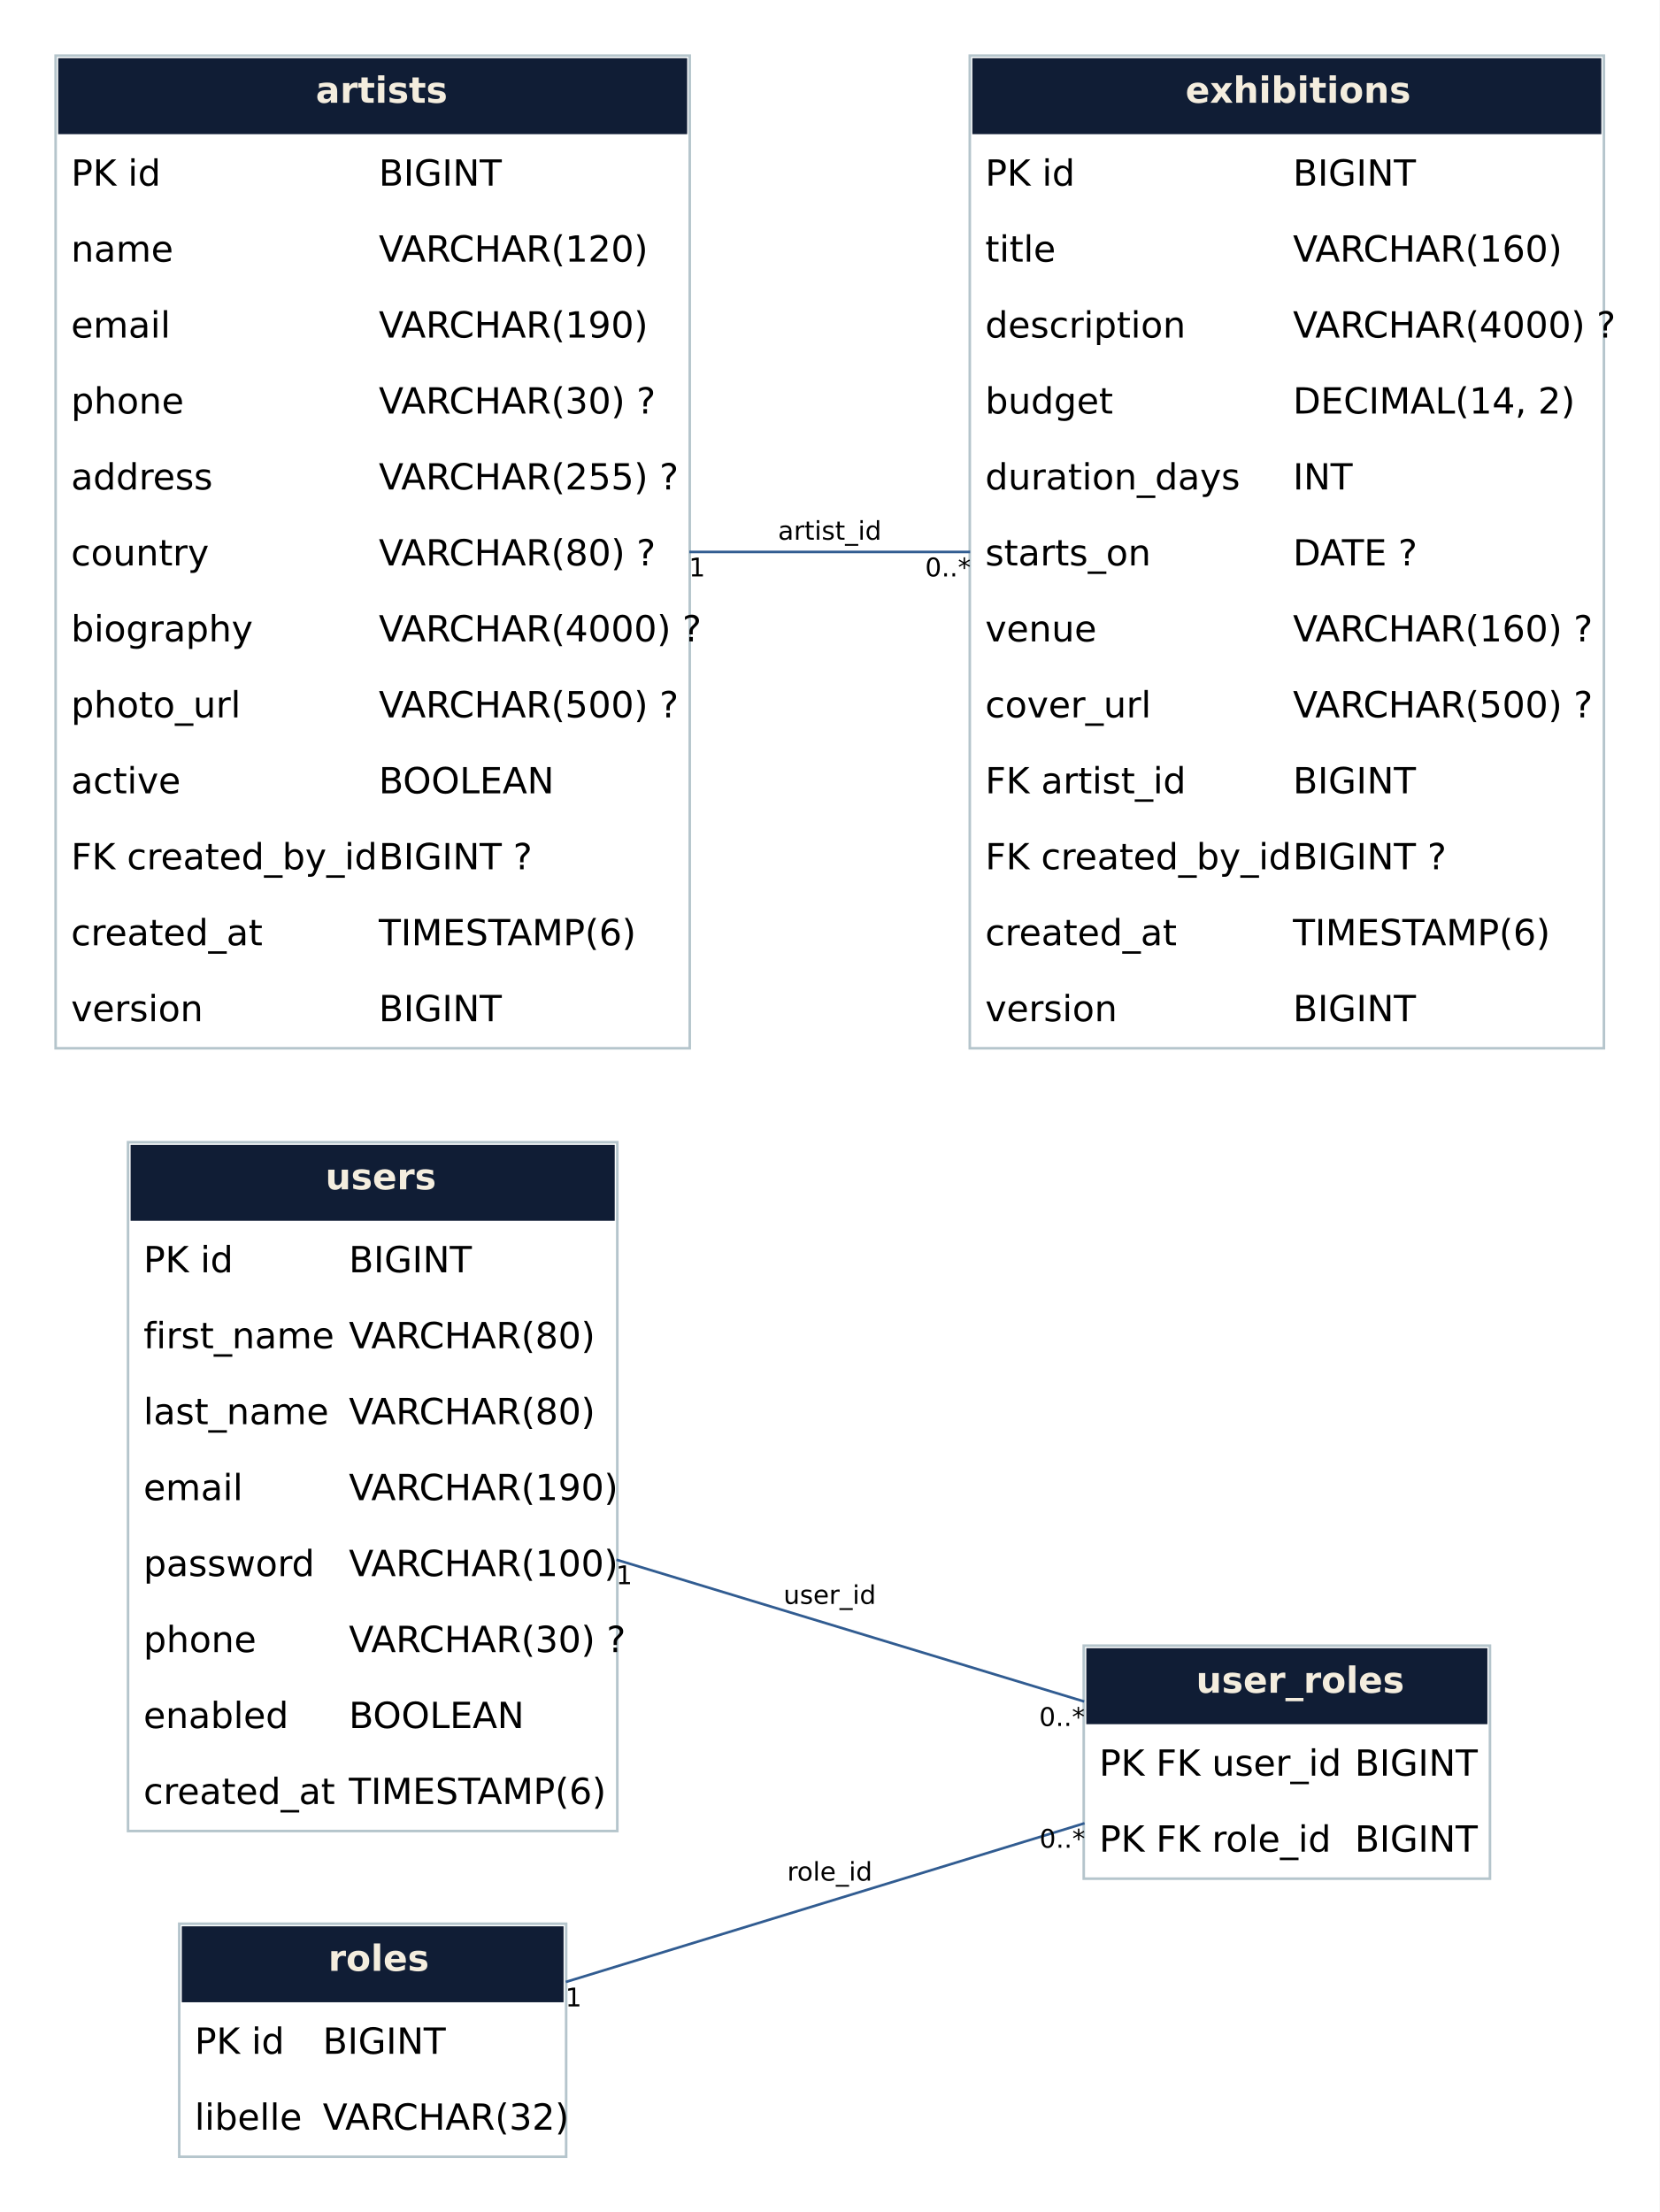
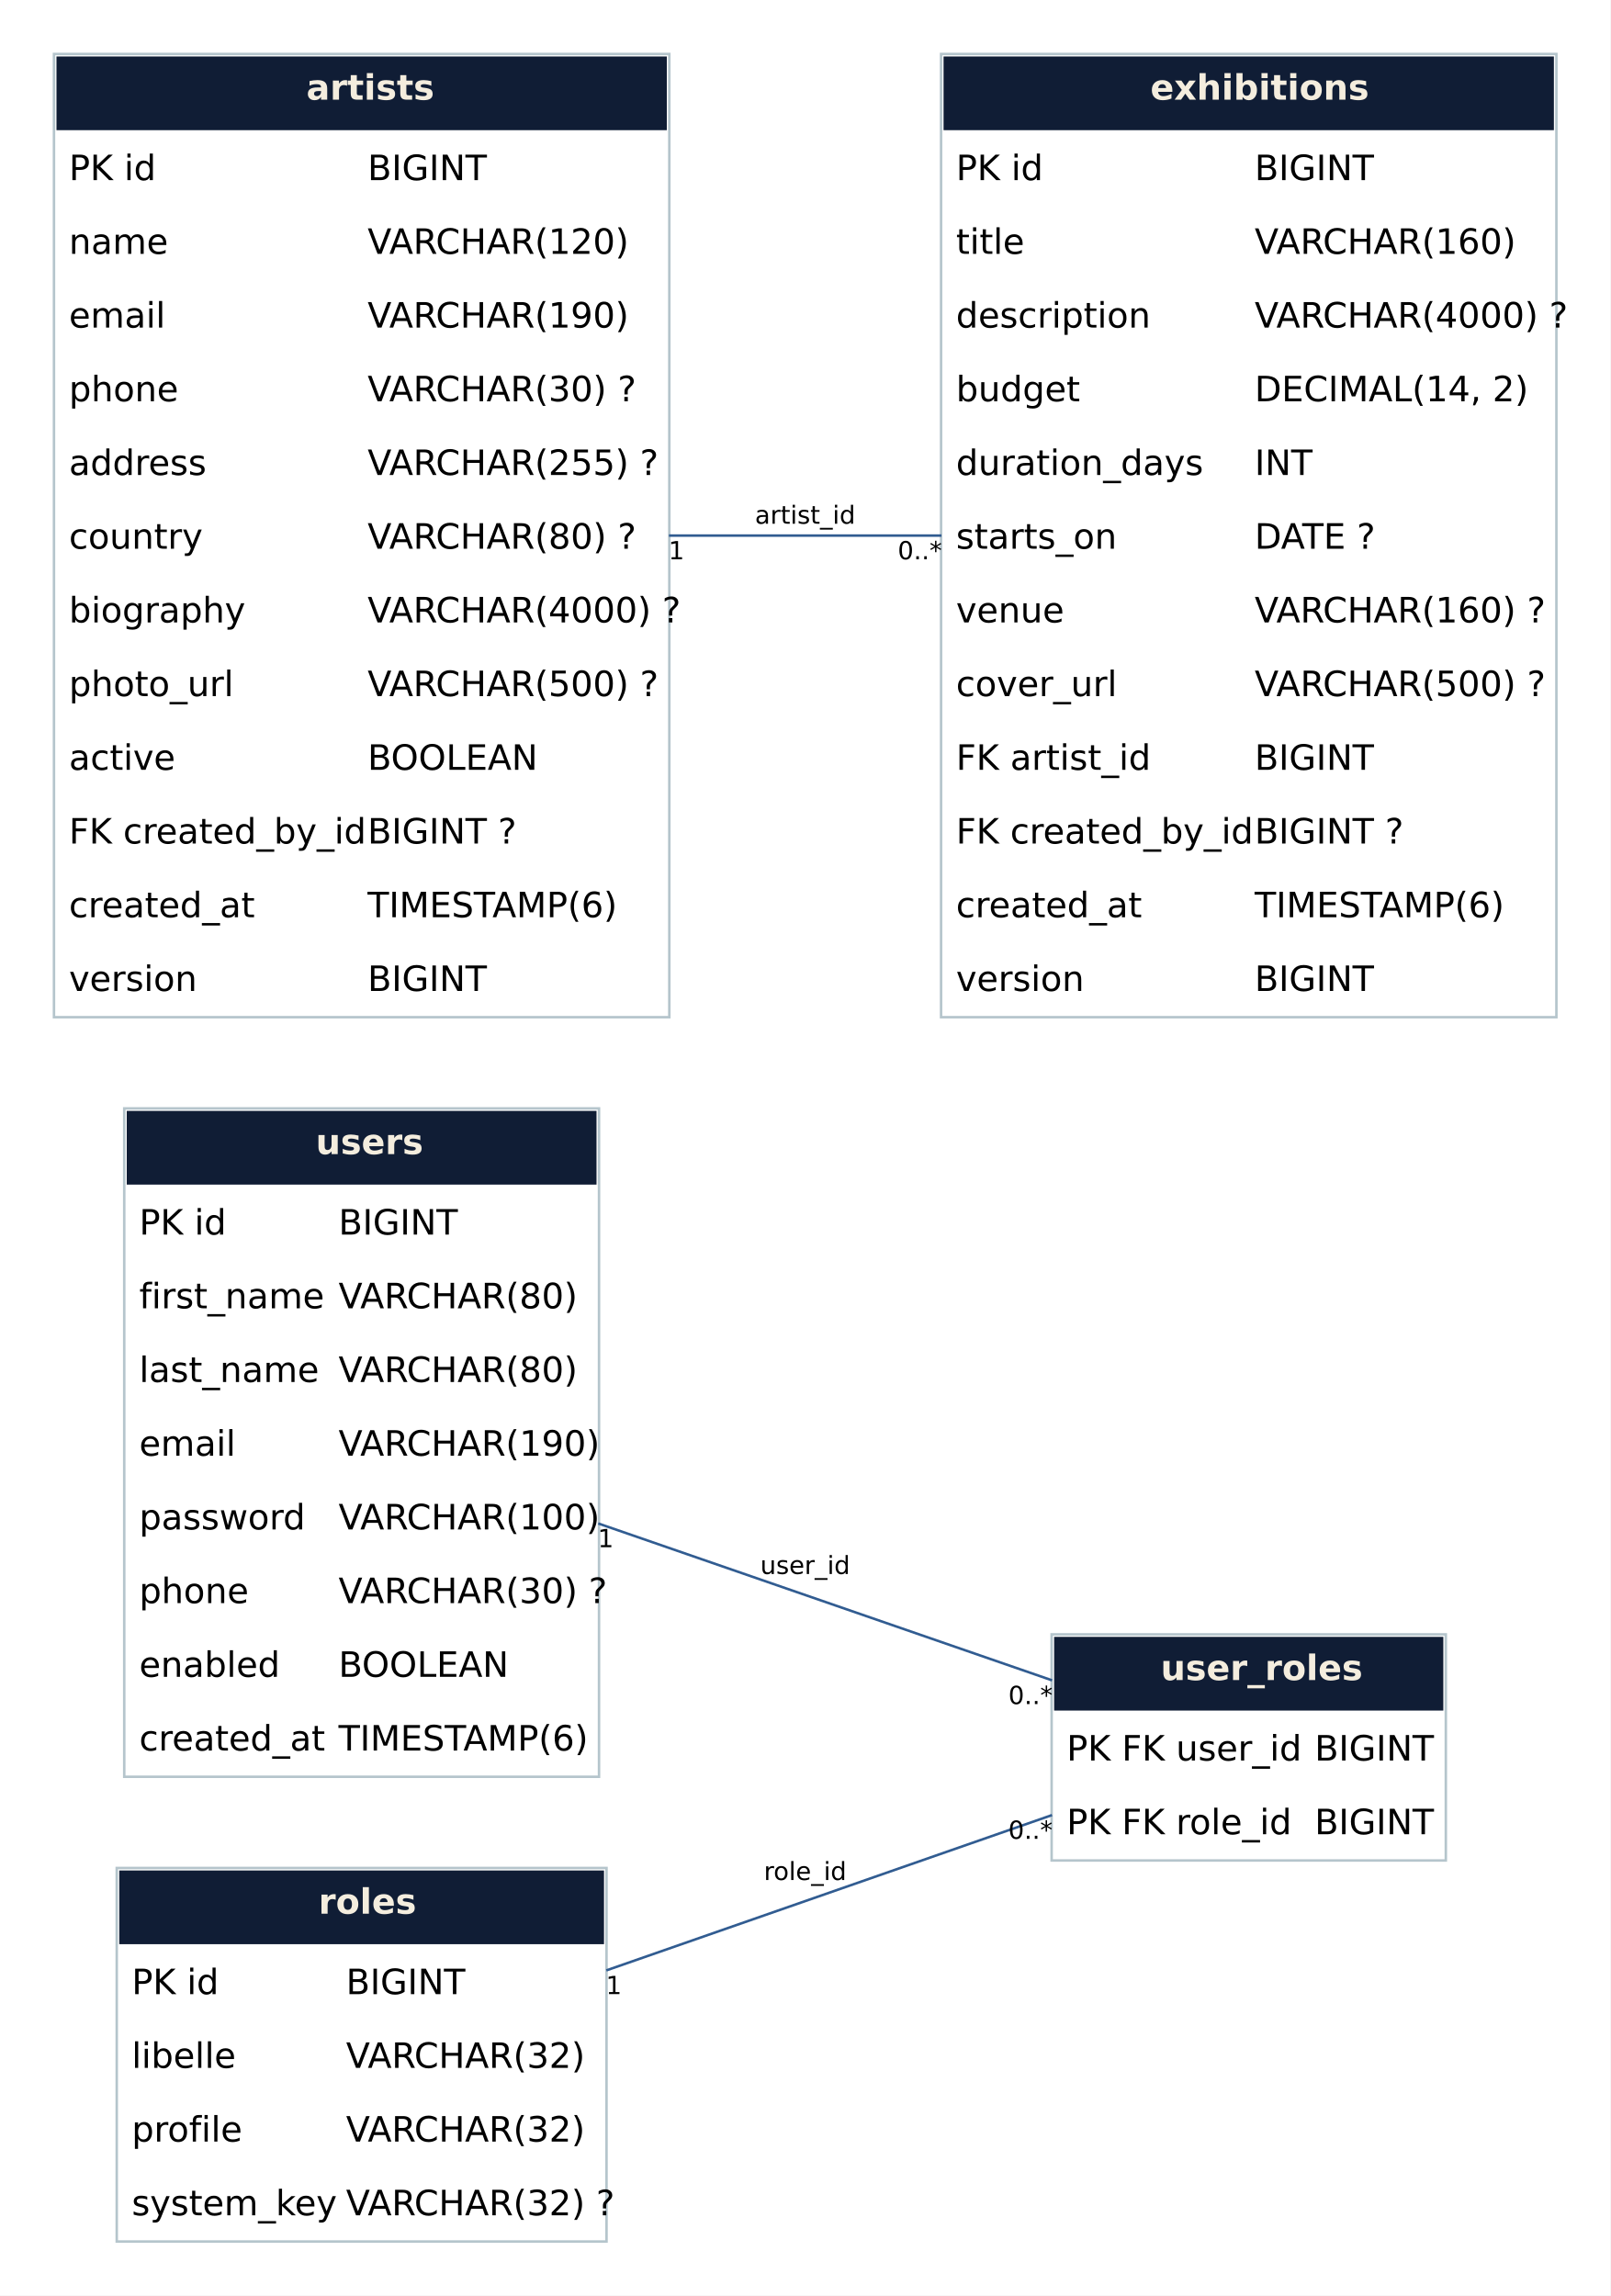
- <svg xmlns="http://www.w3.org/2000/svg" width="1432pt" height="1909pt" viewBox="0.00 0.00 1432.00 1909.00">
-   <g id="graph0" class="graph" transform="scale(2.22222 2.22222) rotate(0) translate(21.6 837.6)">
-     <polygon fill="white" stroke="none" points="-21.6,21.6 -21.6,-837.6 622.85,-837.6 622.85,21.6 -21.6,21.6" />
+ <svg xmlns="http://www.w3.org/2000/svg" width="1432pt" height="2042pt" viewBox="0.00 0.00 1432.00 2042.00">
+   <g id="graph0" class="graph" transform="scale(2.22222 2.22222) rotate(0) translate(21.6 897.1)">
+     <polygon fill="white" stroke="none" points="-21.6,21.6 -21.6,-897.1 622.85,-897.1 622.85,21.6 -21.6,21.6" />
    <g id="node1" class="node">
-       <polygon fill="none" stroke="#b5c5cc" points="28.12,-126.5 28.12,-394 218.12,-394 218.12,-126.5 28.12,-126.5" />
-       <polygon fill="#101d35" stroke="none" points="29.12,-363.5 29.12,-393 217.12,-393 217.12,-363.5 29.12,-363.5" />
-       <text xml:space="preserve" text-anchor="start" x="104.75" y="-375.7" font-family="DejaVu Sans" font-weight="bold" font-size="14.00" fill="#f4edde">users</text>
-       <text xml:space="preserve" text-anchor="start" x="34.12" y="-343.5" font-family="DejaVu Sans" font-size="14.00">PK id</text>
-       <text xml:space="preserve" text-anchor="start" x="113.88" y="-343.5" font-family="DejaVu Sans" font-size="14.00">BIGINT</text>
-       <text xml:space="preserve" text-anchor="start" x="34.12" y="-314" font-family="DejaVu Sans" font-size="14.00">first_name</text>
-       <text xml:space="preserve" text-anchor="start" x="113.88" y="-314" font-family="DejaVu Sans" font-size="14.00">VARCHAR(80)</text>
-       <text xml:space="preserve" text-anchor="start" x="34.12" y="-284.5" font-family="DejaVu Sans" font-size="14.00">last_name</text>
-       <text xml:space="preserve" text-anchor="start" x="113.88" y="-284.5" font-family="DejaVu Sans" font-size="14.00">VARCHAR(80)</text>
-       <text xml:space="preserve" text-anchor="start" x="34.12" y="-255" font-family="DejaVu Sans" font-size="14.00">email</text>
-       <text xml:space="preserve" text-anchor="start" x="113.88" y="-255" font-family="DejaVu Sans" font-size="14.00">VARCHAR(190)</text>
-       <text xml:space="preserve" text-anchor="start" x="34.12" y="-225.5" font-family="DejaVu Sans" font-size="14.00">password</text>
-       <text xml:space="preserve" text-anchor="start" x="113.88" y="-225.5" font-family="DejaVu Sans" font-size="14.00">VARCHAR(100)</text>
-       <text xml:space="preserve" text-anchor="start" x="34.12" y="-196" font-family="DejaVu Sans" font-size="14.00">phone</text>
-       <text xml:space="preserve" text-anchor="start" x="113.88" y="-196" font-family="DejaVu Sans" font-size="14.00">VARCHAR(30) ?</text>
-       <text xml:space="preserve" text-anchor="start" x="34.12" y="-166.5" font-family="DejaVu Sans" font-size="14.00">enabled</text>
-       <text xml:space="preserve" text-anchor="start" x="113.88" y="-166.5" font-family="DejaVu Sans" font-size="14.00">BOOLEAN</text>
-       <text xml:space="preserve" text-anchor="start" x="34.12" y="-137" font-family="DejaVu Sans" font-size="14.00">created_at</text>
-       <text xml:space="preserve" text-anchor="start" x="113.88" y="-137" font-family="DejaVu Sans" font-size="14.00">TIMESTAMP(6)</text>
+       <polygon fill="none" stroke="#b5c5cc" points="28.12,-186 28.12,-453.5 218.12,-453.5 218.12,-186 28.12,-186" />
+       <polygon fill="#101d35" stroke="none" points="29.12,-423 29.12,-452.5 217.12,-452.5 217.12,-423 29.12,-423" />
+       <text xml:space="preserve" text-anchor="start" x="104.75" y="-435.2" font-family="DejaVu Sans" font-weight="bold" font-size="14.00" fill="#f4edde">users</text>
+       <text xml:space="preserve" text-anchor="start" x="34.12" y="-403" font-family="DejaVu Sans" font-size="14.00">PK id</text>
+       <text xml:space="preserve" text-anchor="start" x="113.88" y="-403" font-family="DejaVu Sans" font-size="14.00">BIGINT</text>
+       <text xml:space="preserve" text-anchor="start" x="34.12" y="-373.5" font-family="DejaVu Sans" font-size="14.00">first_name</text>
+       <text xml:space="preserve" text-anchor="start" x="113.88" y="-373.5" font-family="DejaVu Sans" font-size="14.00">VARCHAR(80)</text>
+       <text xml:space="preserve" text-anchor="start" x="34.12" y="-344" font-family="DejaVu Sans" font-size="14.00">last_name</text>
+       <text xml:space="preserve" text-anchor="start" x="113.88" y="-344" font-family="DejaVu Sans" font-size="14.00">VARCHAR(80)</text>
+       <text xml:space="preserve" text-anchor="start" x="34.12" y="-314.5" font-family="DejaVu Sans" font-size="14.00">email</text>
+       <text xml:space="preserve" text-anchor="start" x="113.88" y="-314.5" font-family="DejaVu Sans" font-size="14.00">VARCHAR(190)</text>
+       <text xml:space="preserve" text-anchor="start" x="34.12" y="-285" font-family="DejaVu Sans" font-size="14.00">password</text>
+       <text xml:space="preserve" text-anchor="start" x="113.88" y="-285" font-family="DejaVu Sans" font-size="14.00">VARCHAR(100)</text>
+       <text xml:space="preserve" text-anchor="start" x="34.12" y="-255.5" font-family="DejaVu Sans" font-size="14.00">phone</text>
+       <text xml:space="preserve" text-anchor="start" x="113.88" y="-255.5" font-family="DejaVu Sans" font-size="14.00">VARCHAR(30) ?</text>
+       <text xml:space="preserve" text-anchor="start" x="34.12" y="-226" font-family="DejaVu Sans" font-size="14.00">enabled</text>
+       <text xml:space="preserve" text-anchor="start" x="113.88" y="-226" font-family="DejaVu Sans" font-size="14.00">BOOLEAN</text>
+       <text xml:space="preserve" text-anchor="start" x="34.12" y="-196.5" font-family="DejaVu Sans" font-size="14.00">created_at</text>
+       <text xml:space="preserve" text-anchor="start" x="113.88" y="-196.5" font-family="DejaVu Sans" font-size="14.00">TIMESTAMP(6)</text>
    </g>
    <g id="node3" class="node">
-       <polygon fill="none" stroke="#b5c5cc" points="399.25,-108 399.25,-198.5 557,-198.5 557,-108 399.25,-108" />
-       <polygon fill="#101d35" stroke="none" points="400.25,-168 400.25,-197.5 556,-197.5 556,-168 400.25,-168" />
-       <text xml:space="preserve" text-anchor="start" x="442.88" y="-180.2" font-family="DejaVu Sans" font-weight="bold" font-size="14.00" fill="#f4edde">user_roles</text>
-       <text xml:space="preserve" text-anchor="start" x="405.25" y="-148" font-family="DejaVu Sans" font-size="14.00">PK FK user_id</text>
-       <text xml:space="preserve" text-anchor="start" x="504.5" y="-148" font-family="DejaVu Sans" font-size="14.00">BIGINT</text>
-       <text xml:space="preserve" text-anchor="start" x="405.25" y="-118.5" font-family="DejaVu Sans" font-size="14.00">PK FK role_id</text>
-       <text xml:space="preserve" text-anchor="start" x="504.5" y="-118.5" font-family="DejaVu Sans" font-size="14.00">BIGINT</text>
+       <polygon fill="none" stroke="#b5c5cc" points="399.25,-152.5 399.25,-243 557,-243 557,-152.5 399.25,-152.5" />
+       <polygon fill="#101d35" stroke="none" points="400.25,-212.5 400.25,-242 556,-242 556,-212.5 400.25,-212.5" />
+       <text xml:space="preserve" text-anchor="start" x="442.88" y="-224.7" font-family="DejaVu Sans" font-weight="bold" font-size="14.00" fill="#f4edde">user_roles</text>
+       <text xml:space="preserve" text-anchor="start" x="405.25" y="-192.5" font-family="DejaVu Sans" font-size="14.00">PK FK user_id</text>
+       <text xml:space="preserve" text-anchor="start" x="504.5" y="-192.5" font-family="DejaVu Sans" font-size="14.00">BIGINT</text>
+       <text xml:space="preserve" text-anchor="start" x="405.25" y="-163" font-family="DejaVu Sans" font-size="14.00">PK FK role_id</text>
+       <text xml:space="preserve" text-anchor="start" x="504.5" y="-163" font-family="DejaVu Sans" font-size="14.00">BIGINT</text>
    </g>
    <g id="edge1" class="edge">
-       <path fill="none" stroke="#315c91" d="M217.8,-231.86C274.48,-214.68 345.9,-193.03 399.43,-176.8" />
-       <text xml:space="preserve" text-anchor="middle" x="300.62" y="-214.71" font-family="DejaVu Sans" font-size="10.00">user_id</text>
-       <text xml:space="preserve" text-anchor="middle" x="390.8" y="-167.3" font-family="DejaVu Sans" font-size="10.00">0..*</text>
-       <text xml:space="preserve" text-anchor="middle" x="220.8" y="-222.36" font-family="DejaVu Sans" font-size="10.00">1</text>
+       <path fill="none" stroke="#315c91" d="M217.8,-287.38C274.48,-267.79 345.9,-243.1 399.43,-224.6" />
+       <text xml:space="preserve" text-anchor="middle" x="300.62" y="-267.16" font-family="DejaVu Sans" font-size="10.00">user_id</text>
+       <text xml:space="preserve" text-anchor="middle" x="390.8" y="-215.1" font-family="DejaVu Sans" font-size="10.00">0..*</text>
+       <text xml:space="preserve" text-anchor="middle" x="220.8" y="-277.88" font-family="DejaVu Sans" font-size="10.00">1</text>
    </g>
    <g id="node2" class="node">
-       <polygon fill="none" stroke="#b5c5cc" points="48,0 48,-90.5 198.25,-90.5 198.25,0 48,0" />
-       <polygon fill="#101d35" stroke="none" points="49,-60 49,-89.5 197.25,-89.5 197.25,-60 49,-60" />
-       <text xml:space="preserve" text-anchor="start" x="105.88" y="-72.2" font-family="DejaVu Sans" font-weight="bold" font-size="14.00" fill="#f4edde">roles</text>
-       <text xml:space="preserve" text-anchor="start" x="54" y="-40" font-family="DejaVu Sans" font-size="14.00">PK id</text>
-       <text xml:space="preserve" text-anchor="start" x="103.75" y="-40" font-family="DejaVu Sans" font-size="14.00">BIGINT</text>
-       <text xml:space="preserve" text-anchor="start" x="54" y="-10.5" font-family="DejaVu Sans" font-size="14.00">libelle</text>
-       <text xml:space="preserve" text-anchor="start" x="103.75" y="-10.5" font-family="DejaVu Sans" font-size="14.00">VARCHAR(32)</text>
+       <polygon fill="none" stroke="#b5c5cc" points="25.12,0 25.12,-149.5 221.12,-149.5 221.12,0 25.12,0" />
+       <polygon fill="#101d35" stroke="none" points="26.12,-119 26.12,-148.5 220.12,-148.5 220.12,-119 26.12,-119" />
+       <text xml:space="preserve" text-anchor="start" x="105.88" y="-131.2" font-family="DejaVu Sans" font-weight="bold" font-size="14.00" fill="#f4edde">roles</text>
+       <text xml:space="preserve" text-anchor="start" x="31.12" y="-99" font-family="DejaVu Sans" font-size="14.00">PK id</text>
+       <text xml:space="preserve" text-anchor="start" x="116.88" y="-99" font-family="DejaVu Sans" font-size="14.00">BIGINT</text>
+       <text xml:space="preserve" text-anchor="start" x="31.12" y="-69.5" font-family="DejaVu Sans" font-size="14.00">libelle</text>
+       <text xml:space="preserve" text-anchor="start" x="116.88" y="-69.5" font-family="DejaVu Sans" font-size="14.00">VARCHAR(32)</text>
+       <text xml:space="preserve" text-anchor="start" x="31.12" y="-40" font-family="DejaVu Sans" font-size="14.00">profile</text>
+       <text xml:space="preserve" text-anchor="start" x="116.88" y="-40" font-family="DejaVu Sans" font-size="14.00">VARCHAR(32)</text>
+       <text xml:space="preserve" text-anchor="start" x="31.12" y="-10.5" font-family="DejaVu Sans" font-size="14.00">system_key</text>
+       <text xml:space="preserve" text-anchor="start" x="116.88" y="-10.5" font-family="DejaVu Sans" font-size="14.00">VARCHAR(32) ?</text>
    </g>
    <g id="edge2" class="edge">
-       <path fill="none" stroke="#315c91" d="M198.13,-67.89C257.16,-85.95 339.6,-111.18 399.56,-129.52" />
-       <text xml:space="preserve" text-anchor="middle" x="300.62" y="-107.24" font-family="DejaVu Sans" font-size="10.00">role_id</text>
-       <text xml:space="preserve" text-anchor="middle" x="390.93" y="-120.02" font-family="DejaVu Sans" font-size="10.00">0..*</text>
-       <text xml:space="preserve" text-anchor="middle" x="201.13" y="-58.39" font-family="DejaVu Sans" font-size="10.00">1</text>
+       <path fill="none" stroke="#315c91" d="M221.05,-108.52C277.18,-128.08 346.89,-152.37 399.4,-170.67" />
+       <text xml:space="preserve" text-anchor="middle" x="300.62" y="-144.69" font-family="DejaVu Sans" font-size="10.00">role_id</text>
+       <text xml:space="preserve" text-anchor="middle" x="390.77" y="-161.17" font-family="DejaVu Sans" font-size="10.00">0..*</text>
+       <text xml:space="preserve" text-anchor="middle" x="224.05" y="-99.02" font-family="DejaVu Sans" font-size="10.00">1</text>
    </g>
    <g id="node4" class="node">
-       <polygon fill="none" stroke="#b5c5cc" points="0,-430.5 0,-816 246.25,-816 246.25,-430.5 0,-430.5" />
-       <polygon fill="#101d35" stroke="none" points="1,-785.5 1,-815 245.25,-815 245.25,-785.5 1,-785.5" />
-       <text xml:space="preserve" text-anchor="start" x="101" y="-797.7" font-family="DejaVu Sans" font-weight="bold" font-size="14.00" fill="#f4edde">artists</text>
-       <text xml:space="preserve" text-anchor="start" x="6" y="-765.5" font-family="DejaVu Sans" font-size="14.00">PK id</text>
-       <text xml:space="preserve" text-anchor="start" x="125.5" y="-765.5" font-family="DejaVu Sans" font-size="14.00">BIGINT</text>
-       <text xml:space="preserve" text-anchor="start" x="6" y="-736" font-family="DejaVu Sans" font-size="14.00">name</text>
-       <text xml:space="preserve" text-anchor="start" x="125.5" y="-736" font-family="DejaVu Sans" font-size="14.00">VARCHAR(120)</text>
-       <text xml:space="preserve" text-anchor="start" x="6" y="-706.5" font-family="DejaVu Sans" font-size="14.00">email</text>
-       <text xml:space="preserve" text-anchor="start" x="125.5" y="-706.5" font-family="DejaVu Sans" font-size="14.00">VARCHAR(190)</text>
-       <text xml:space="preserve" text-anchor="start" x="6" y="-677" font-family="DejaVu Sans" font-size="14.00">phone</text>
-       <text xml:space="preserve" text-anchor="start" x="125.5" y="-677" font-family="DejaVu Sans" font-size="14.00">VARCHAR(30) ?</text>
-       <text xml:space="preserve" text-anchor="start" x="6" y="-647.5" font-family="DejaVu Sans" font-size="14.00">address</text>
-       <text xml:space="preserve" text-anchor="start" x="125.5" y="-647.5" font-family="DejaVu Sans" font-size="14.00">VARCHAR(255) ?</text>
-       <text xml:space="preserve" text-anchor="start" x="6" y="-618" font-family="DejaVu Sans" font-size="14.00">country</text>
-       <text xml:space="preserve" text-anchor="start" x="125.5" y="-618" font-family="DejaVu Sans" font-size="14.00">VARCHAR(80) ?</text>
-       <text xml:space="preserve" text-anchor="start" x="6" y="-588.5" font-family="DejaVu Sans" font-size="14.00">biography</text>
-       <text xml:space="preserve" text-anchor="start" x="125.5" y="-588.5" font-family="DejaVu Sans" font-size="14.00">VARCHAR(4000) ?</text>
-       <text xml:space="preserve" text-anchor="start" x="6" y="-559" font-family="DejaVu Sans" font-size="14.00">photo_url</text>
-       <text xml:space="preserve" text-anchor="start" x="125.5" y="-559" font-family="DejaVu Sans" font-size="14.00">VARCHAR(500) ?</text>
-       <text xml:space="preserve" text-anchor="start" x="6" y="-529.5" font-family="DejaVu Sans" font-size="14.00">active</text>
-       <text xml:space="preserve" text-anchor="start" x="125.5" y="-529.5" font-family="DejaVu Sans" font-size="14.00">BOOLEAN</text>
-       <text xml:space="preserve" text-anchor="start" x="6" y="-500" font-family="DejaVu Sans" font-size="14.00">FK created_by_id</text>
-       <text xml:space="preserve" text-anchor="start" x="125.5" y="-500" font-family="DejaVu Sans" font-size="14.00">BIGINT ?</text>
-       <text xml:space="preserve" text-anchor="start" x="6" y="-470.5" font-family="DejaVu Sans" font-size="14.00">created_at</text>
-       <text xml:space="preserve" text-anchor="start" x="125.5" y="-470.5" font-family="DejaVu Sans" font-size="14.00">TIMESTAMP(6)</text>
-       <text xml:space="preserve" text-anchor="start" x="6" y="-441" font-family="DejaVu Sans" font-size="14.00">version</text>
-       <text xml:space="preserve" text-anchor="start" x="125.5" y="-441" font-family="DejaVu Sans" font-size="14.00">BIGINT</text>
+       <polygon fill="none" stroke="#b5c5cc" points="0,-490 0,-875.5 246.25,-875.5 246.25,-490 0,-490" />
+       <polygon fill="#101d35" stroke="none" points="1,-845 1,-874.5 245.25,-874.5 245.25,-845 1,-845" />
+       <text xml:space="preserve" text-anchor="start" x="101" y="-857.2" font-family="DejaVu Sans" font-weight="bold" font-size="14.00" fill="#f4edde">artists</text>
+       <text xml:space="preserve" text-anchor="start" x="6" y="-825" font-family="DejaVu Sans" font-size="14.00">PK id</text>
+       <text xml:space="preserve" text-anchor="start" x="125.5" y="-825" font-family="DejaVu Sans" font-size="14.00">BIGINT</text>
+       <text xml:space="preserve" text-anchor="start" x="6" y="-795.5" font-family="DejaVu Sans" font-size="14.00">name</text>
+       <text xml:space="preserve" text-anchor="start" x="125.5" y="-795.5" font-family="DejaVu Sans" font-size="14.00">VARCHAR(120)</text>
+       <text xml:space="preserve" text-anchor="start" x="6" y="-766" font-family="DejaVu Sans" font-size="14.00">email</text>
+       <text xml:space="preserve" text-anchor="start" x="125.5" y="-766" font-family="DejaVu Sans" font-size="14.00">VARCHAR(190)</text>
+       <text xml:space="preserve" text-anchor="start" x="6" y="-736.5" font-family="DejaVu Sans" font-size="14.00">phone</text>
+       <text xml:space="preserve" text-anchor="start" x="125.5" y="-736.5" font-family="DejaVu Sans" font-size="14.00">VARCHAR(30) ?</text>
+       <text xml:space="preserve" text-anchor="start" x="6" y="-707" font-family="DejaVu Sans" font-size="14.00">address</text>
+       <text xml:space="preserve" text-anchor="start" x="125.5" y="-707" font-family="DejaVu Sans" font-size="14.00">VARCHAR(255) ?</text>
+       <text xml:space="preserve" text-anchor="start" x="6" y="-677.5" font-family="DejaVu Sans" font-size="14.00">country</text>
+       <text xml:space="preserve" text-anchor="start" x="125.5" y="-677.5" font-family="DejaVu Sans" font-size="14.00">VARCHAR(80) ?</text>
+       <text xml:space="preserve" text-anchor="start" x="6" y="-648" font-family="DejaVu Sans" font-size="14.00">biography</text>
+       <text xml:space="preserve" text-anchor="start" x="125.5" y="-648" font-family="DejaVu Sans" font-size="14.00">VARCHAR(4000) ?</text>
+       <text xml:space="preserve" text-anchor="start" x="6" y="-618.5" font-family="DejaVu Sans" font-size="14.00">photo_url</text>
+       <text xml:space="preserve" text-anchor="start" x="125.5" y="-618.5" font-family="DejaVu Sans" font-size="14.00">VARCHAR(500) ?</text>
+       <text xml:space="preserve" text-anchor="start" x="6" y="-589" font-family="DejaVu Sans" font-size="14.00">active</text>
+       <text xml:space="preserve" text-anchor="start" x="125.5" y="-589" font-family="DejaVu Sans" font-size="14.00">BOOLEAN</text>
+       <text xml:space="preserve" text-anchor="start" x="6" y="-559.5" font-family="DejaVu Sans" font-size="14.00">FK created_by_id</text>
+       <text xml:space="preserve" text-anchor="start" x="125.5" y="-559.5" font-family="DejaVu Sans" font-size="14.00">BIGINT ?</text>
+       <text xml:space="preserve" text-anchor="start" x="6" y="-530" font-family="DejaVu Sans" font-size="14.00">created_at</text>
+       <text xml:space="preserve" text-anchor="start" x="125.5" y="-530" font-family="DejaVu Sans" font-size="14.00">TIMESTAMP(6)</text>
+       <text xml:space="preserve" text-anchor="start" x="6" y="-500.5" font-family="DejaVu Sans" font-size="14.00">version</text>
+       <text xml:space="preserve" text-anchor="start" x="125.5" y="-500.5" font-family="DejaVu Sans" font-size="14.00">BIGINT</text>
    </g>
    <g id="node5" class="node">
-       <polygon fill="none" stroke="#b5c5cc" points="355,-430.5 355,-816 601.25,-816 601.25,-430.5 355,-430.5" />
-       <polygon fill="#101d35" stroke="none" points="356,-785.5 356,-815 600.25,-815 600.25,-785.5 356,-785.5" />
-       <text xml:space="preserve" text-anchor="start" x="438.75" y="-797.7" font-family="DejaVu Sans" font-weight="bold" font-size="14.00" fill="#f4edde">exhibitions</text>
-       <text xml:space="preserve" text-anchor="start" x="361" y="-765.5" font-family="DejaVu Sans" font-size="14.00">PK id</text>
-       <text xml:space="preserve" text-anchor="start" x="480.5" y="-765.5" font-family="DejaVu Sans" font-size="14.00">BIGINT</text>
-       <text xml:space="preserve" text-anchor="start" x="361" y="-736" font-family="DejaVu Sans" font-size="14.00">title</text>
-       <text xml:space="preserve" text-anchor="start" x="480.5" y="-736" font-family="DejaVu Sans" font-size="14.00">VARCHAR(160)</text>
-       <text xml:space="preserve" text-anchor="start" x="361" y="-706.5" font-family="DejaVu Sans" font-size="14.00">description</text>
-       <text xml:space="preserve" text-anchor="start" x="480.5" y="-706.5" font-family="DejaVu Sans" font-size="14.00">VARCHAR(4000) ?</text>
-       <text xml:space="preserve" text-anchor="start" x="361" y="-677" font-family="DejaVu Sans" font-size="14.00">budget</text>
-       <text xml:space="preserve" text-anchor="start" x="480.5" y="-677" font-family="DejaVu Sans" font-size="14.00">DECIMAL(14, 2)</text>
-       <text xml:space="preserve" text-anchor="start" x="361" y="-647.5" font-family="DejaVu Sans" font-size="14.00">duration_days</text>
-       <text xml:space="preserve" text-anchor="start" x="480.5" y="-647.5" font-family="DejaVu Sans" font-size="14.00">INT</text>
-       <text xml:space="preserve" text-anchor="start" x="361" y="-618" font-family="DejaVu Sans" font-size="14.00">starts_on</text>
-       <text xml:space="preserve" text-anchor="start" x="480.5" y="-618" font-family="DejaVu Sans" font-size="14.00">DATE ?</text>
-       <text xml:space="preserve" text-anchor="start" x="361" y="-588.5" font-family="DejaVu Sans" font-size="14.00">venue</text>
-       <text xml:space="preserve" text-anchor="start" x="480.5" y="-588.5" font-family="DejaVu Sans" font-size="14.00">VARCHAR(160) ?</text>
-       <text xml:space="preserve" text-anchor="start" x="361" y="-559" font-family="DejaVu Sans" font-size="14.00">cover_url</text>
-       <text xml:space="preserve" text-anchor="start" x="480.5" y="-559" font-family="DejaVu Sans" font-size="14.00">VARCHAR(500) ?</text>
-       <text xml:space="preserve" text-anchor="start" x="361" y="-529.5" font-family="DejaVu Sans" font-size="14.00">FK artist_id</text>
-       <text xml:space="preserve" text-anchor="start" x="480.5" y="-529.5" font-family="DejaVu Sans" font-size="14.00">BIGINT</text>
-       <text xml:space="preserve" text-anchor="start" x="361" y="-500" font-family="DejaVu Sans" font-size="14.00">FK created_by_id</text>
-       <text xml:space="preserve" text-anchor="start" x="480.5" y="-500" font-family="DejaVu Sans" font-size="14.00">BIGINT ?</text>
-       <text xml:space="preserve" text-anchor="start" x="361" y="-470.5" font-family="DejaVu Sans" font-size="14.00">created_at</text>
-       <text xml:space="preserve" text-anchor="start" x="480.5" y="-470.5" font-family="DejaVu Sans" font-size="14.00">TIMESTAMP(6)</text>
-       <text xml:space="preserve" text-anchor="start" x="361" y="-441" font-family="DejaVu Sans" font-size="14.00">version</text>
-       <text xml:space="preserve" text-anchor="start" x="480.5" y="-441" font-family="DejaVu Sans" font-size="14.00">BIGINT</text>
+       <polygon fill="none" stroke="#b5c5cc" points="355,-490 355,-875.5 601.25,-875.5 601.25,-490 355,-490" />
+       <polygon fill="#101d35" stroke="none" points="356,-845 356,-874.5 600.25,-874.5 600.25,-845 356,-845" />
+       <text xml:space="preserve" text-anchor="start" x="438.75" y="-857.2" font-family="DejaVu Sans" font-weight="bold" font-size="14.00" fill="#f4edde">exhibitions</text>
+       <text xml:space="preserve" text-anchor="start" x="361" y="-825" font-family="DejaVu Sans" font-size="14.00">PK id</text>
+       <text xml:space="preserve" text-anchor="start" x="480.5" y="-825" font-family="DejaVu Sans" font-size="14.00">BIGINT</text>
+       <text xml:space="preserve" text-anchor="start" x="361" y="-795.5" font-family="DejaVu Sans" font-size="14.00">title</text>
+       <text xml:space="preserve" text-anchor="start" x="480.5" y="-795.5" font-family="DejaVu Sans" font-size="14.00">VARCHAR(160)</text>
+       <text xml:space="preserve" text-anchor="start" x="361" y="-766" font-family="DejaVu Sans" font-size="14.00">description</text>
+       <text xml:space="preserve" text-anchor="start" x="480.5" y="-766" font-family="DejaVu Sans" font-size="14.00">VARCHAR(4000) ?</text>
+       <text xml:space="preserve" text-anchor="start" x="361" y="-736.5" font-family="DejaVu Sans" font-size="14.00">budget</text>
+       <text xml:space="preserve" text-anchor="start" x="480.5" y="-736.5" font-family="DejaVu Sans" font-size="14.00">DECIMAL(14, 2)</text>
+       <text xml:space="preserve" text-anchor="start" x="361" y="-707" font-family="DejaVu Sans" font-size="14.00">duration_days</text>
+       <text xml:space="preserve" text-anchor="start" x="480.5" y="-707" font-family="DejaVu Sans" font-size="14.00">INT</text>
+       <text xml:space="preserve" text-anchor="start" x="361" y="-677.5" font-family="DejaVu Sans" font-size="14.00">starts_on</text>
+       <text xml:space="preserve" text-anchor="start" x="480.5" y="-677.5" font-family="DejaVu Sans" font-size="14.00">DATE ?</text>
+       <text xml:space="preserve" text-anchor="start" x="361" y="-648" font-family="DejaVu Sans" font-size="14.00">venue</text>
+       <text xml:space="preserve" text-anchor="start" x="480.5" y="-648" font-family="DejaVu Sans" font-size="14.00">VARCHAR(160) ?</text>
+       <text xml:space="preserve" text-anchor="start" x="361" y="-618.5" font-family="DejaVu Sans" font-size="14.00">cover_url</text>
+       <text xml:space="preserve" text-anchor="start" x="480.5" y="-618.5" font-family="DejaVu Sans" font-size="14.00">VARCHAR(500) ?</text>
+       <text xml:space="preserve" text-anchor="start" x="361" y="-589" font-family="DejaVu Sans" font-size="14.00">FK artist_id</text>
+       <text xml:space="preserve" text-anchor="start" x="480.5" y="-589" font-family="DejaVu Sans" font-size="14.00">BIGINT</text>
+       <text xml:space="preserve" text-anchor="start" x="361" y="-559.5" font-family="DejaVu Sans" font-size="14.00">FK created_by_id</text>
+       <text xml:space="preserve" text-anchor="start" x="480.5" y="-559.5" font-family="DejaVu Sans" font-size="14.00">BIGINT ?</text>
+       <text xml:space="preserve" text-anchor="start" x="361" y="-530" font-family="DejaVu Sans" font-size="14.00">created_at</text>
+       <text xml:space="preserve" text-anchor="start" x="480.5" y="-530" font-family="DejaVu Sans" font-size="14.00">TIMESTAMP(6)</text>
+       <text xml:space="preserve" text-anchor="start" x="361" y="-500.5" font-family="DejaVu Sans" font-size="14.00">version</text>
+       <text xml:space="preserve" text-anchor="start" x="480.5" y="-500.5" font-family="DejaVu Sans" font-size="14.00">BIGINT</text>
    </g>
    <g id="edge3" class="edge">
-       <path fill="none" stroke="#315c91" d="M246.1,-623.25C281.38,-623.25 319.87,-623.25 355.14,-623.25" />
-       <text xml:space="preserve" text-anchor="middle" x="300.62" y="-628" font-family="DejaVu Sans" font-size="10.00">artist_id</text>
-       <text xml:space="preserve" text-anchor="middle" x="346.52" y="-613.75" font-family="DejaVu Sans" font-size="10.00">0..*</text>
-       <text xml:space="preserve" text-anchor="middle" x="249.1" y="-613.75" font-family="DejaVu Sans" font-size="10.00">1</text>
+       <path fill="none" stroke="#315c91" d="M246.1,-682.75C281.38,-682.75 319.87,-682.75 355.14,-682.75" />
+       <text xml:space="preserve" text-anchor="middle" x="300.62" y="-687.5" font-family="DejaVu Sans" font-size="10.00">artist_id</text>
+       <text xml:space="preserve" text-anchor="middle" x="346.52" y="-673.25" font-family="DejaVu Sans" font-size="10.00">0..*</text>
+       <text xml:space="preserve" text-anchor="middle" x="249.1" y="-673.25" font-family="DejaVu Sans" font-size="10.00">1</text>
    </g>
  </g>
</svg>
